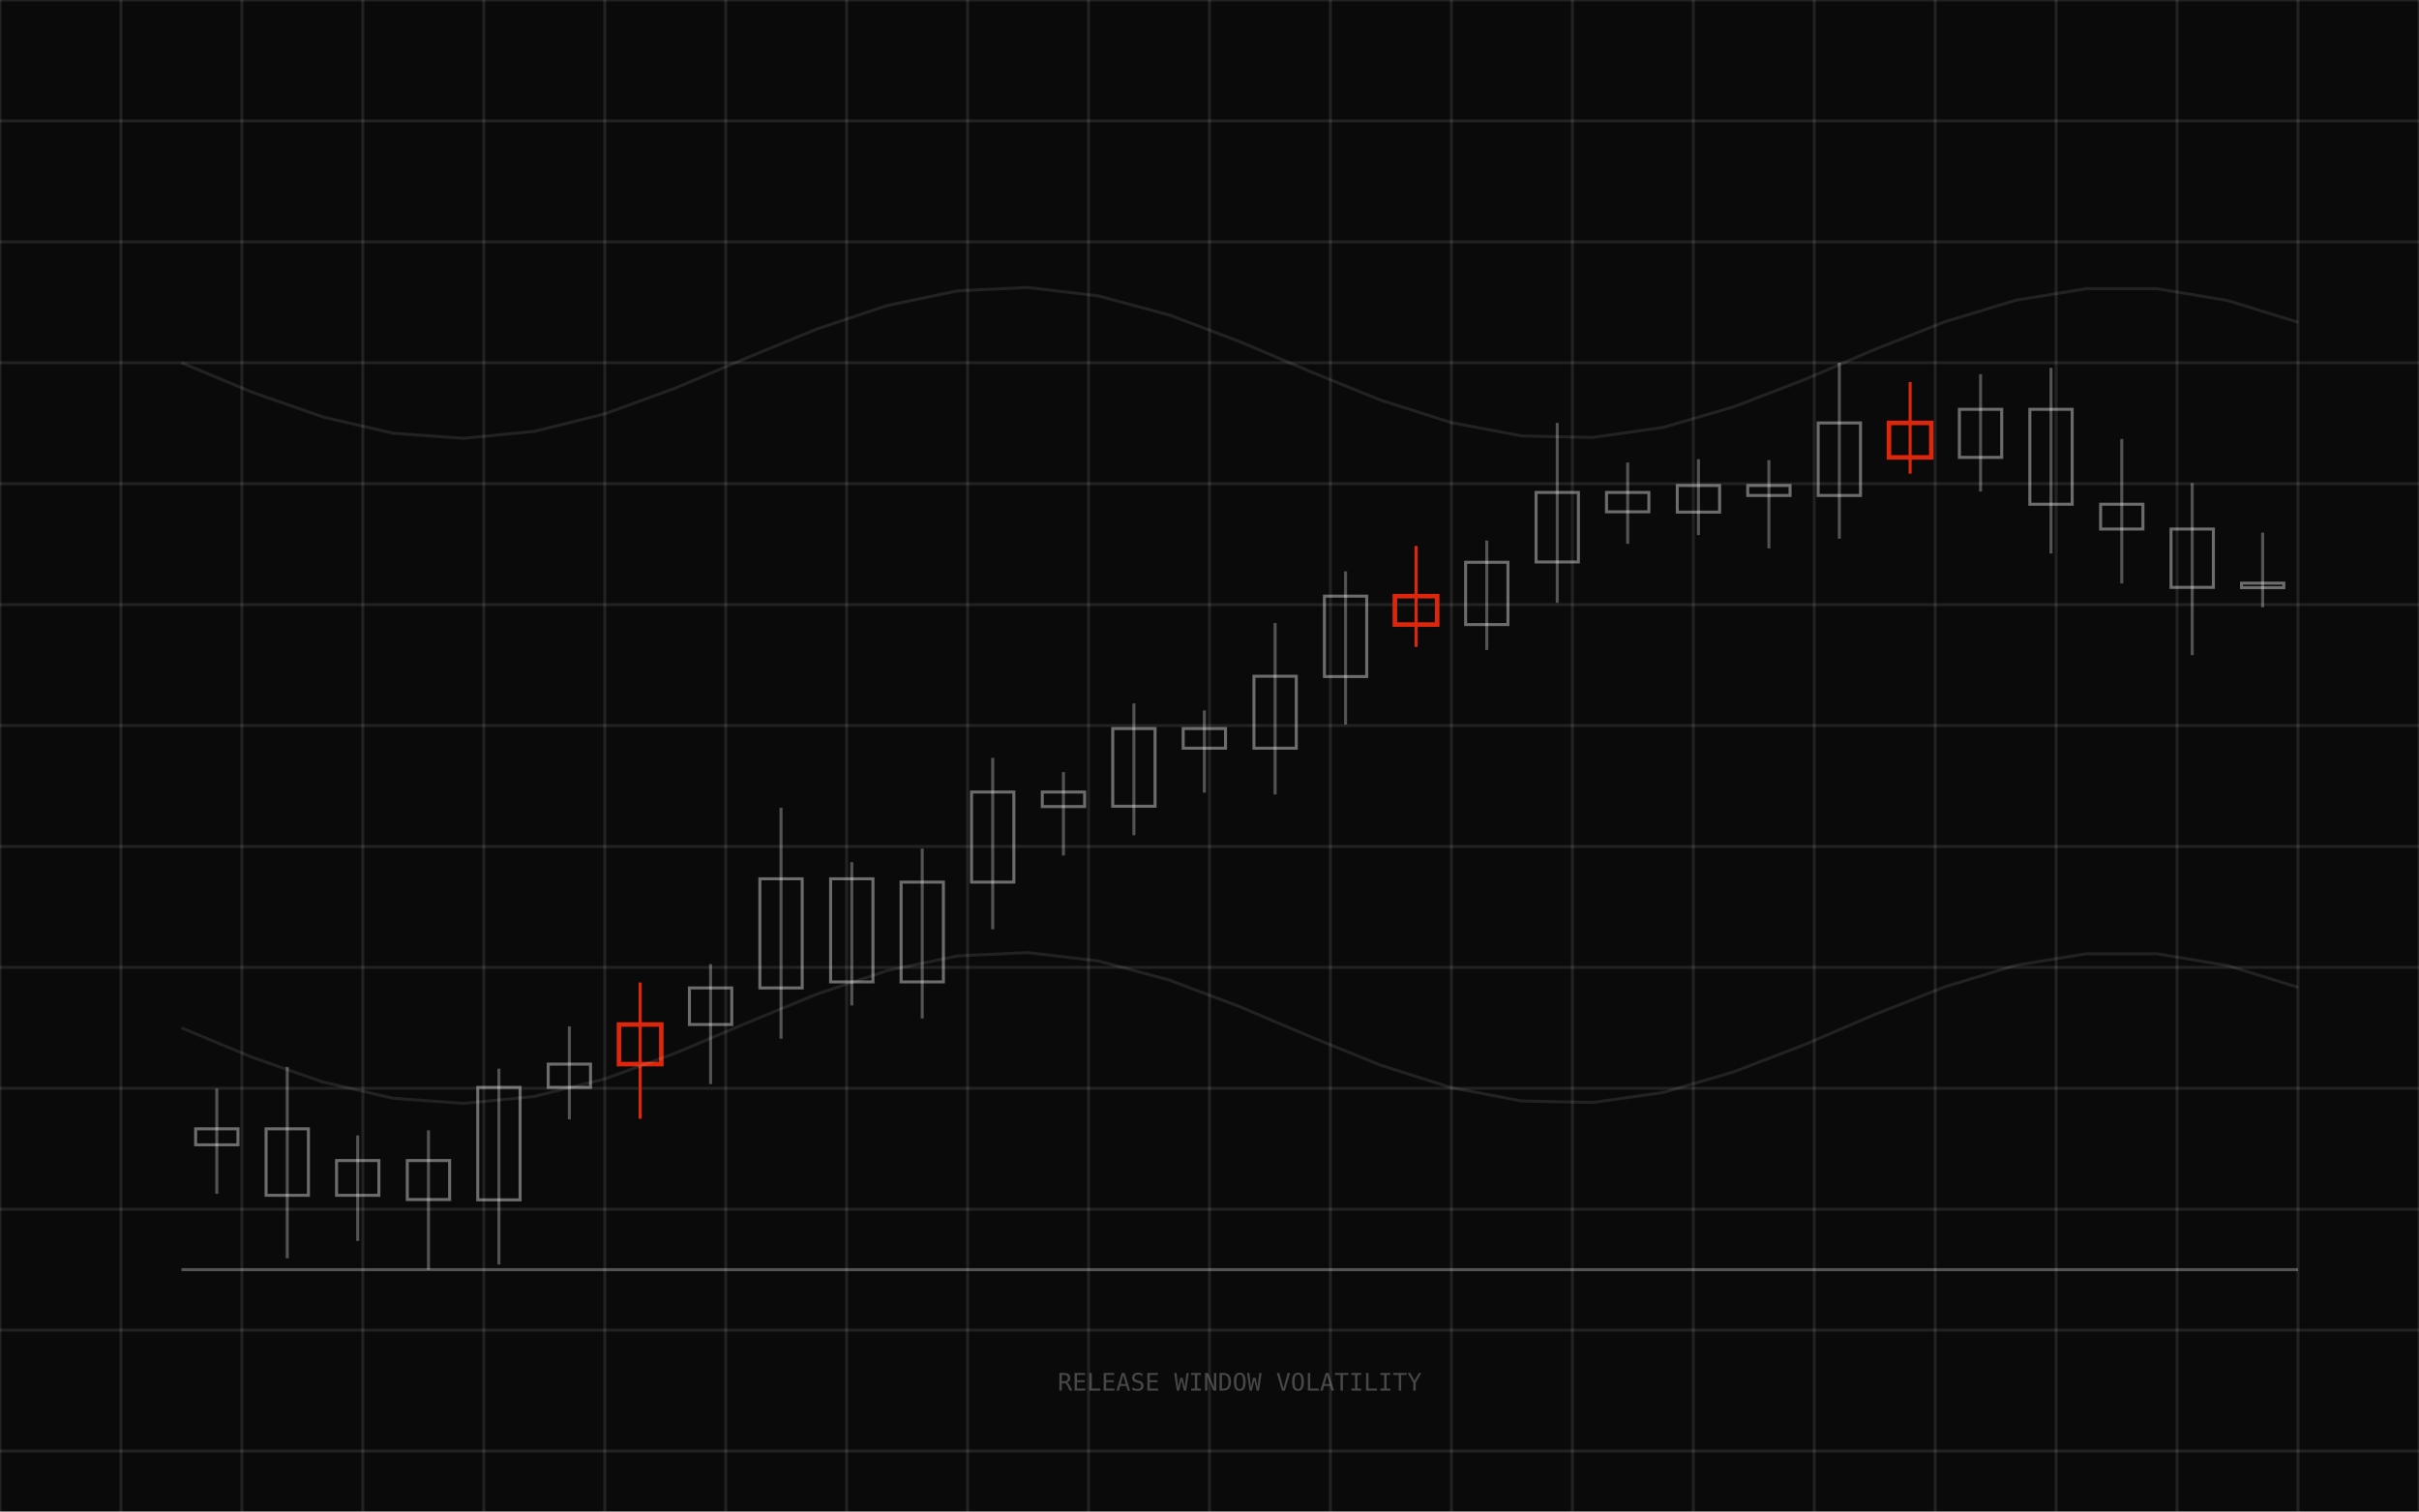
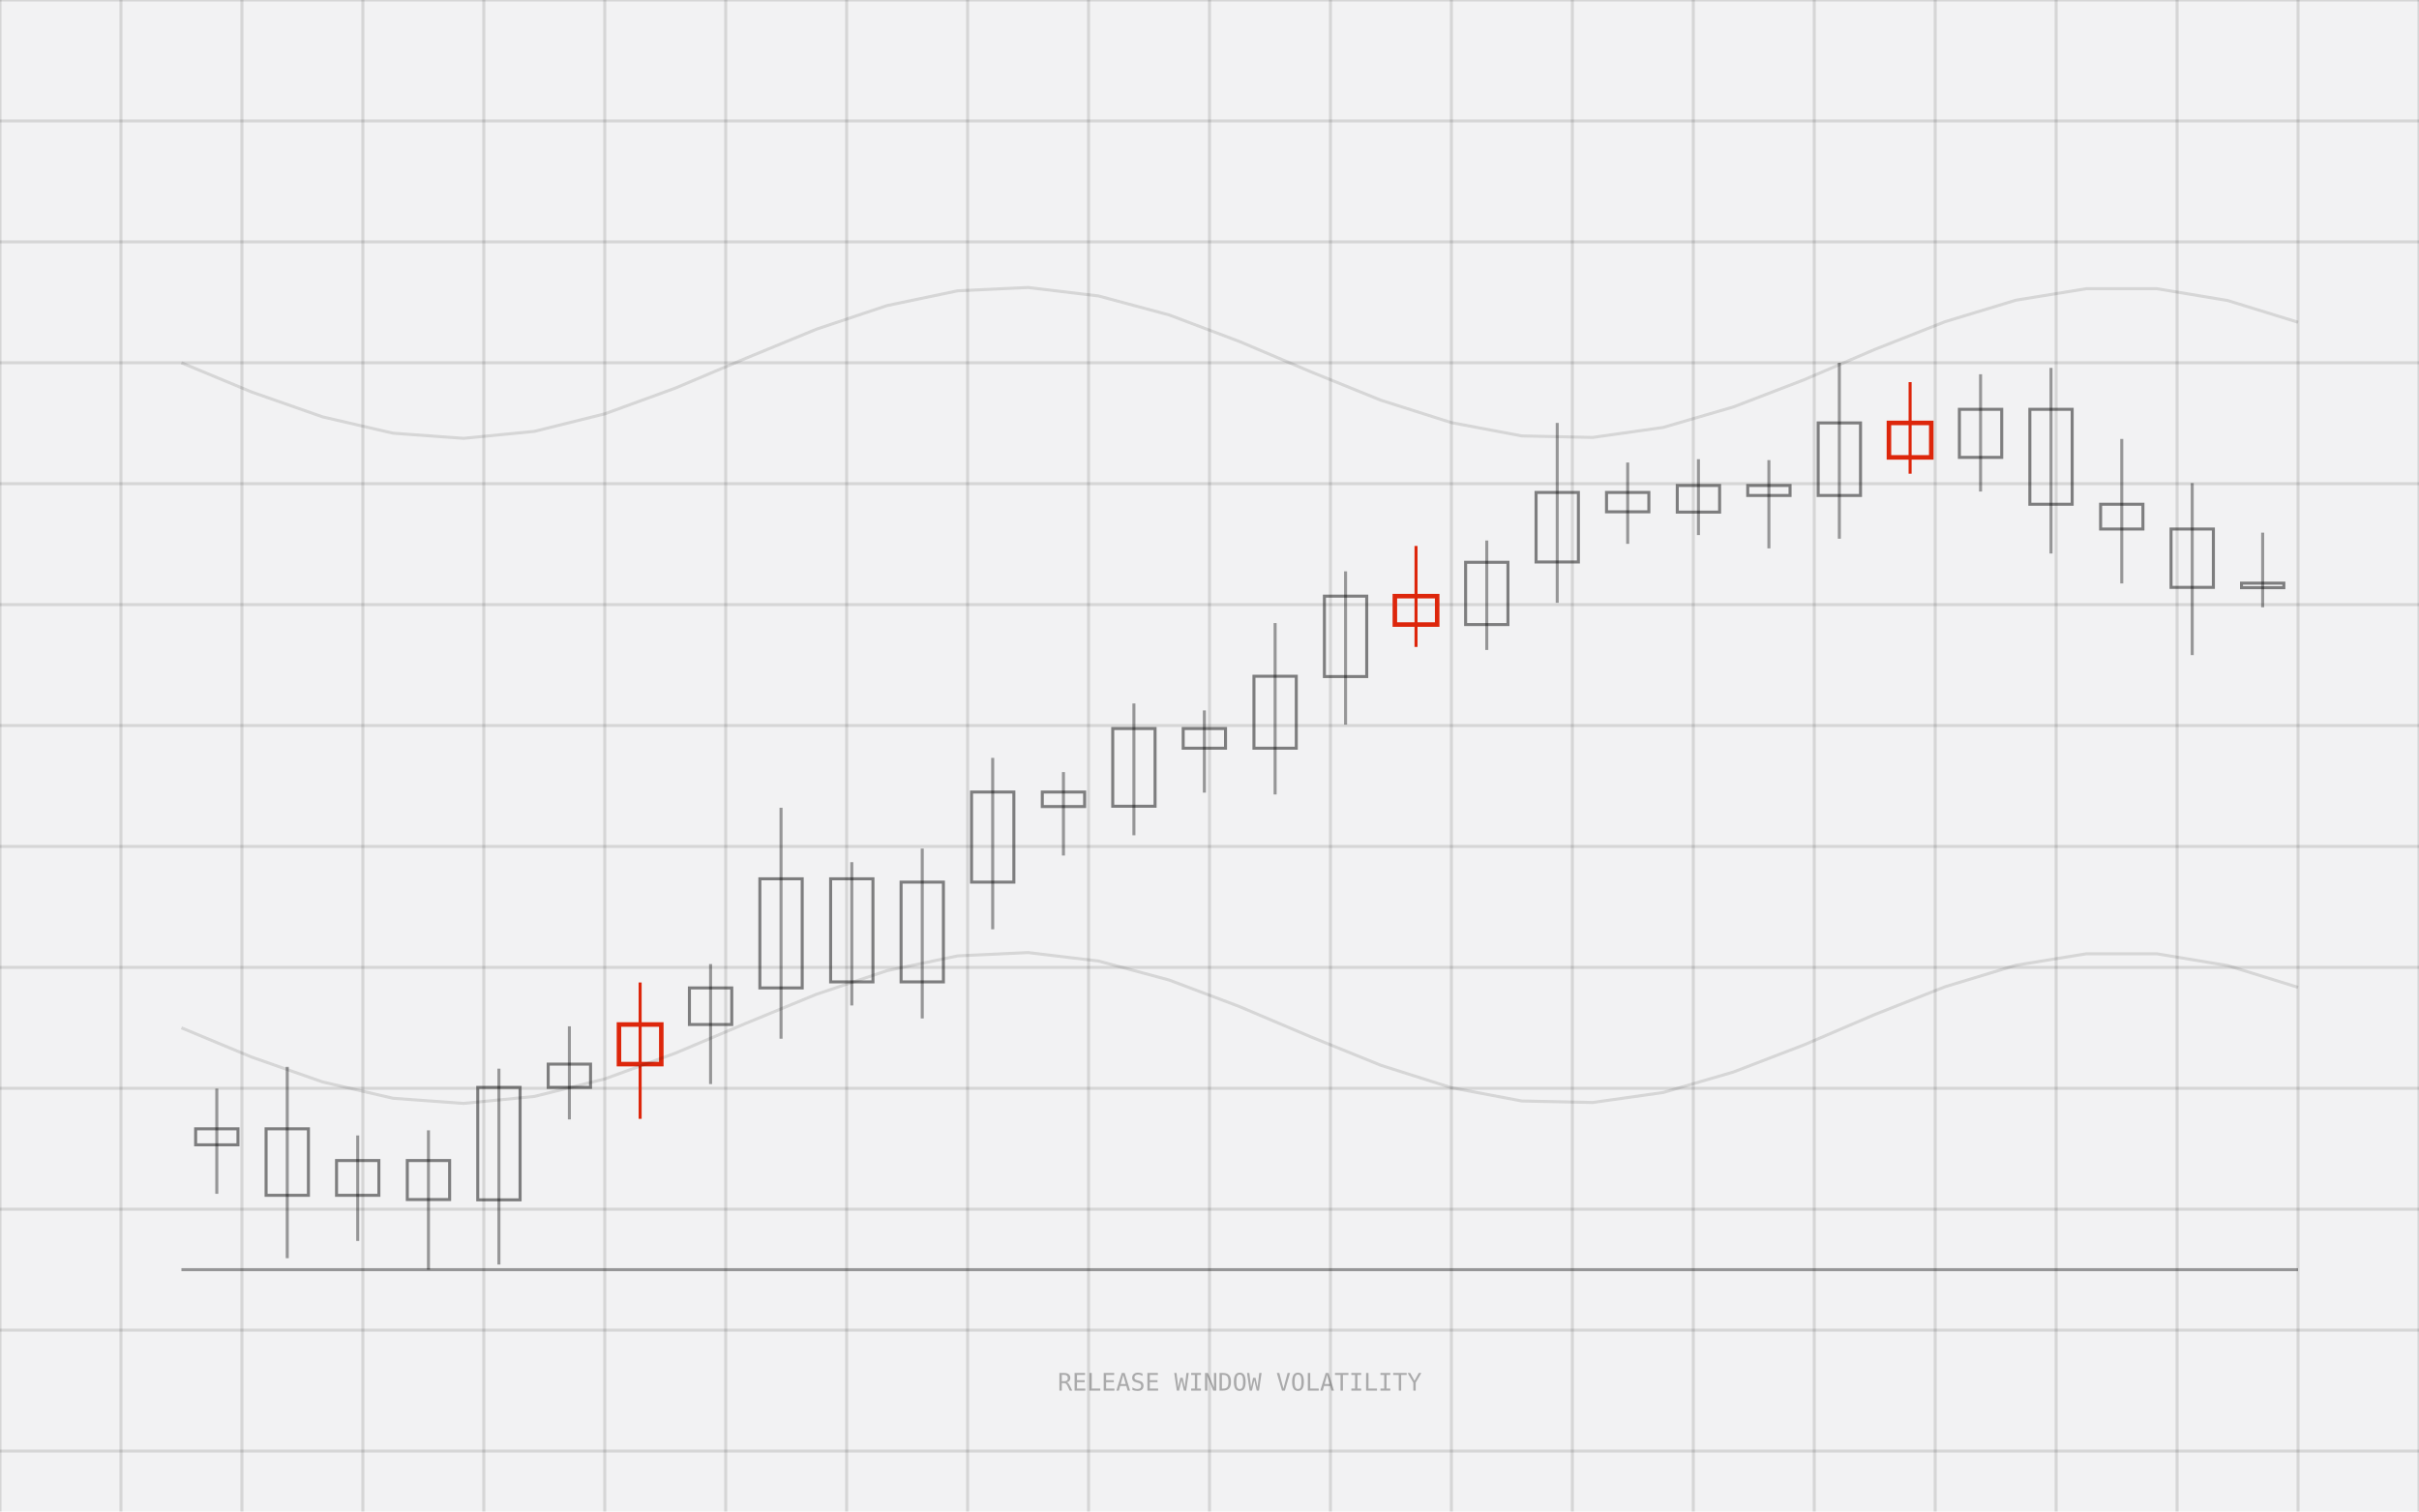
<svg xmlns="http://www.w3.org/2000/svg" viewBox="0 0 800 500" preserveAspectRatio="xMidYMid slice" role="presentation" aria-hidden="true">
-   <rect x="0" y="0" width="800" height="500" fill="#0a0a0a" />
-   <line x1="0" y1="0" x2="0" y2="500" stroke="rgba(255,255,255,0.10)" stroke-width="1" />
-   <line x1="40" y1="0" x2="40" y2="500" stroke="rgba(255,255,255,0.10)" stroke-width="1" />
-   <line x1="80" y1="0" x2="80" y2="500" stroke="rgba(255,255,255,0.10)" stroke-width="1" />
-   <line x1="120" y1="0" x2="120" y2="500" stroke="rgba(255,255,255,0.10)" stroke-width="1" />
-   <line x1="160" y1="0" x2="160" y2="500" stroke="rgba(255,255,255,0.10)" stroke-width="1" />
-   <line x1="200" y1="0" x2="200" y2="500" stroke="rgba(255,255,255,0.10)" stroke-width="1" />
-   <line x1="240" y1="0" x2="240" y2="500" stroke="rgba(255,255,255,0.10)" stroke-width="1" />
-   <line x1="280" y1="0" x2="280" y2="500" stroke="rgba(255,255,255,0.10)" stroke-width="1" />
-   <line x1="320" y1="0" x2="320" y2="500" stroke="rgba(255,255,255,0.10)" stroke-width="1" />
-   <line x1="360" y1="0" x2="360" y2="500" stroke="rgba(255,255,255,0.10)" stroke-width="1" />
-   <line x1="400" y1="0" x2="400" y2="500" stroke="rgba(255,255,255,0.10)" stroke-width="1" />
-   <line x1="440" y1="0" x2="440" y2="500" stroke="rgba(255,255,255,0.10)" stroke-width="1" />
-   <line x1="480" y1="0" x2="480" y2="500" stroke="rgba(255,255,255,0.10)" stroke-width="1" />
-   <line x1="520" y1="0" x2="520" y2="500" stroke="rgba(255,255,255,0.10)" stroke-width="1" />
-   <line x1="560" y1="0" x2="560" y2="500" stroke="rgba(255,255,255,0.10)" stroke-width="1" />
-   <line x1="600" y1="0" x2="600" y2="500" stroke="rgba(255,255,255,0.10)" stroke-width="1" />
-   <line x1="640" y1="0" x2="640" y2="500" stroke="rgba(255,255,255,0.10)" stroke-width="1" />
-   <line x1="680" y1="0" x2="680" y2="500" stroke="rgba(255,255,255,0.10)" stroke-width="1" />
-   <line x1="720" y1="0" x2="720" y2="500" stroke="rgba(255,255,255,0.10)" stroke-width="1" />
-   <line x1="760" y1="0" x2="760" y2="500" stroke="rgba(255,255,255,0.10)" stroke-width="1" />
-   <line x1="800" y1="0" x2="800" y2="500" stroke="rgba(255,255,255,0.10)" stroke-width="1" />
-   <line x1="0" y1="0" x2="800" y2="0" stroke="rgba(255,255,255,0.10)" stroke-width="1" />
-   <line x1="0" y1="40" x2="800" y2="40" stroke="rgba(255,255,255,0.10)" stroke-width="1" />
-   <line x1="0" y1="80" x2="800" y2="80" stroke="rgba(255,255,255,0.10)" stroke-width="1" />
-   <line x1="0" y1="120" x2="800" y2="120" stroke="rgba(255,255,255,0.10)" stroke-width="1" />
-   <line x1="0" y1="160" x2="800" y2="160" stroke="rgba(255,255,255,0.10)" stroke-width="1" />
-   <line x1="0" y1="200" x2="800" y2="200" stroke="rgba(255,255,255,0.10)" stroke-width="1" />
-   <line x1="0" y1="240" x2="800" y2="240" stroke="rgba(255,255,255,0.10)" stroke-width="1" />
-   <line x1="0" y1="280" x2="800" y2="280" stroke="rgba(255,255,255,0.10)" stroke-width="1" />
-   <line x1="0" y1="320" x2="800" y2="320" stroke="rgba(255,255,255,0.10)" stroke-width="1" />
-   <line x1="0" y1="360" x2="800" y2="360" stroke="rgba(255,255,255,0.10)" stroke-width="1" />
-   <line x1="0" y1="400" x2="800" y2="400" stroke="rgba(255,255,255,0.10)" stroke-width="1" />
-   <line x1="0" y1="440" x2="800" y2="440" stroke="rgba(255,255,255,0.10)" stroke-width="1" />
-   <line x1="0" y1="480" x2="800" y2="480" stroke="rgba(255,255,255,0.10)" stroke-width="1" />
-   <g stroke="rgba(255,255,255,0.30)" stroke-width="1">
+   <rect x="0" y="0" width="800" height="500" fill="#f2f2f3" />
+   <line x1="0" y1="0" x2="0" y2="500" stroke="rgba(0,0,0,0.12)" stroke-width="1" />
+   <line x1="40" y1="0" x2="40" y2="500" stroke="rgba(0,0,0,0.12)" stroke-width="1" />
+   <line x1="80" y1="0" x2="80" y2="500" stroke="rgba(0,0,0,0.12)" stroke-width="1" />
+   <line x1="120" y1="0" x2="120" y2="500" stroke="rgba(0,0,0,0.12)" stroke-width="1" />
+   <line x1="160" y1="0" x2="160" y2="500" stroke="rgba(0,0,0,0.12)" stroke-width="1" />
+   <line x1="200" y1="0" x2="200" y2="500" stroke="rgba(0,0,0,0.12)" stroke-width="1" />
+   <line x1="240" y1="0" x2="240" y2="500" stroke="rgba(0,0,0,0.12)" stroke-width="1" />
+   <line x1="280" y1="0" x2="280" y2="500" stroke="rgba(0,0,0,0.12)" stroke-width="1" />
+   <line x1="320" y1="0" x2="320" y2="500" stroke="rgba(0,0,0,0.12)" stroke-width="1" />
+   <line x1="360" y1="0" x2="360" y2="500" stroke="rgba(0,0,0,0.12)" stroke-width="1" />
+   <line x1="400" y1="0" x2="400" y2="500" stroke="rgba(0,0,0,0.12)" stroke-width="1" />
+   <line x1="440" y1="0" x2="440" y2="500" stroke="rgba(0,0,0,0.12)" stroke-width="1" />
+   <line x1="480" y1="0" x2="480" y2="500" stroke="rgba(0,0,0,0.12)" stroke-width="1" />
+   <line x1="520" y1="0" x2="520" y2="500" stroke="rgba(0,0,0,0.12)" stroke-width="1" />
+   <line x1="560" y1="0" x2="560" y2="500" stroke="rgba(0,0,0,0.12)" stroke-width="1" />
+   <line x1="600" y1="0" x2="600" y2="500" stroke="rgba(0,0,0,0.12)" stroke-width="1" />
+   <line x1="640" y1="0" x2="640" y2="500" stroke="rgba(0,0,0,0.12)" stroke-width="1" />
+   <line x1="680" y1="0" x2="680" y2="500" stroke="rgba(0,0,0,0.12)" stroke-width="1" />
+   <line x1="720" y1="0" x2="720" y2="500" stroke="rgba(0,0,0,0.12)" stroke-width="1" />
+   <line x1="760" y1="0" x2="760" y2="500" stroke="rgba(0,0,0,0.12)" stroke-width="1" />
+   <line x1="800" y1="0" x2="800" y2="500" stroke="rgba(0,0,0,0.12)" stroke-width="1" />
+   <line x1="0" y1="0" x2="800" y2="0" stroke="rgba(0,0,0,0.12)" stroke-width="1" />
+   <line x1="0" y1="40" x2="800" y2="40" stroke="rgba(0,0,0,0.12)" stroke-width="1" />
+   <line x1="0" y1="80" x2="800" y2="80" stroke="rgba(0,0,0,0.12)" stroke-width="1" />
+   <line x1="0" y1="120" x2="800" y2="120" stroke="rgba(0,0,0,0.12)" stroke-width="1" />
+   <line x1="0" y1="160" x2="800" y2="160" stroke="rgba(0,0,0,0.12)" stroke-width="1" />
+   <line x1="0" y1="200" x2="800" y2="200" stroke="rgba(0,0,0,0.12)" stroke-width="1" />
+   <line x1="0" y1="240" x2="800" y2="240" stroke="rgba(0,0,0,0.12)" stroke-width="1" />
+   <line x1="0" y1="280" x2="800" y2="280" stroke="rgba(0,0,0,0.12)" stroke-width="1" />
+   <line x1="0" y1="320" x2="800" y2="320" stroke="rgba(0,0,0,0.12)" stroke-width="1" />
+   <line x1="0" y1="360" x2="800" y2="360" stroke="rgba(0,0,0,0.12)" stroke-width="1" />
+   <line x1="0" y1="400" x2="800" y2="400" stroke="rgba(0,0,0,0.12)" stroke-width="1" />
+   <line x1="0" y1="440" x2="800" y2="440" stroke="rgba(0,0,0,0.12)" stroke-width="1" />
+   <line x1="0" y1="480" x2="800" y2="480" stroke="rgba(0,0,0,0.12)" stroke-width="1" />
+   <g stroke="rgba(0,0,0,0.38)" stroke-width="1">
    <line x1="71.7" y1="360.1" x2="71.7" y2="394.9" />
    <line x1="95" y1="352.9" x2="95" y2="416.2" />
    <line x1="118.3" y1="375.6" x2="118.3" y2="410.5" />
    <line x1="141.7" y1="373.9" x2="141.7" y2="420" />
    <line x1="165" y1="353.5" x2="165" y2="418.3" />
    <line x1="188.3" y1="339.5" x2="188.3" y2="370.3" />
    <line x1="235" y1="318.9" x2="235" y2="358.6" />
    <line x1="258.3" y1="267.2" x2="258.3" y2="343.6" />
    <line x1="281.7" y1="285.2" x2="281.7" y2="332.6" />
    <line x1="305" y1="280.7" x2="305" y2="336.9" />
    <line x1="328.3" y1="250.7" x2="328.3" y2="307.4" />
    <line x1="351.7" y1="255.4" x2="351.7" y2="283" />
    <line x1="375" y1="232.7" x2="375" y2="276.3" />
    <line x1="398.3" y1="235" x2="398.3" y2="262.2" />
    <line x1="421.7" y1="206.1" x2="421.7" y2="262.8" />
    <line x1="445" y1="189" x2="445" y2="239.7" />
    <line x1="491.7" y1="178.8" x2="491.7" y2="215" />
    <line x1="515" y1="139.9" x2="515" y2="199.4" />
    <line x1="538.3" y1="153" x2="538.3" y2="179.9" />
    <line x1="561.7" y1="151.9" x2="561.7" y2="177" />
    <line x1="585" y1="152.2" x2="585" y2="181.4" />
    <line x1="608.3" y1="120" x2="608.3" y2="178.2" />
    <line x1="655" y1="123.8" x2="655" y2="162.6" />
    <line x1="678.3" y1="121.7" x2="678.3" y2="183.1" />
    <line x1="701.7" y1="145.2" x2="701.7" y2="193" />
    <line x1="725" y1="159.8" x2="725" y2="216.7" />
    <line x1="748.3" y1="176.2" x2="748.3" y2="200.9" />
  </g>
-   <g fill="none" stroke="rgba(255,255,255,0.40)" stroke-width="1">
+   <g fill="none" stroke="rgba(0,0,0,0.48)" stroke-width="1">
    <rect x="64.7" y="373.4" width="14" height="5.3" />
    <rect x="88" y="373.4" width="14" height="22" />
    <rect x="111.3" y="383.9" width="14" height="11.5" />
    <rect x="134.7" y="383.9" width="14" height="12.9" />
    <rect x="158" y="359.7" width="14" height="37.2" />
    <rect x="181.3" y="352" width="14" height="7.7" />
    <rect x="228" y="326.8" width="14" height="12.1" />
    <rect x="251.3" y="290.7" width="14" height="36.1" />
    <rect x="274.7" y="290.7" width="14" height="34.1" />
    <rect x="298" y="291.8" width="14" height="33" />
    <rect x="321.3" y="262" width="14" height="29.8" />
    <rect x="344.7" y="262" width="14" height="4.8" />
    <rect x="368" y="241" width="14" height="25.7" />
    <rect x="391.3" y="241" width="14" height="6.5" />
    <rect x="414.7" y="223.7" width="14" height="23.8" />
    <rect x="438" y="197.2" width="14" height="26.6" />
    <rect x="484.7" y="186" width="14" height="20.6" />
    <rect x="508" y="162.9" width="14" height="23" />
    <rect x="531.3" y="162.9" width="14" height="6.4" />
    <rect x="554.7" y="160.6" width="14" height="8.8" />
    <rect x="578" y="160.6" width="14" height="3.3" />
    <rect x="601.3" y="139.9" width="14" height="24" />
    <rect x="648" y="135.4" width="14" height="15.9" />
    <rect x="671.3" y="135.4" width="14" height="31.4" />
    <rect x="694.7" y="166.8" width="14" height="8.2" />
    <rect x="718" y="175" width="14" height="19.3" />
    <rect x="741.3" y="192.9" width="14" height="1.5" />
  </g>
  <g stroke="#dd260b" stroke-width="1">
    <line x1="211.7" y1="325" x2="211.7" y2="370.1" />
    <line x1="468.3" y1="180.6" x2="468.3" y2="214" />
    <line x1="631.7" y1="126.4" x2="631.7" y2="156.7" />
  </g>
  <g fill="none" stroke="#dd260b" stroke-width="1.5">
    <rect x="204.7" y="338.9" width="14" height="13.1" />
    <rect x="461.3" y="197.2" width="14" height="9.4" />
    <rect x="624.7" y="139.9" width="14" height="11.4" />
  </g>
-   <polyline points="60,120 83.3,129.7 106.7,137.9 130,143.3 153.3,145 176.7,142.7 200,136.9 223.3,128.4 246.7,118.5 270,108.9 293.3,101.1 316.7,96.2 340,95.1 363.3,97.9 386.7,104.2 410,113 433.3,122.9 456.7,132.4 480,139.8 503.3,144.2 526.7,144.7 550,141.4 573.3,134.6 596.7,125.6 620,115.6 643.3,106.4 666.7,99.3 690,95.5 713.3,95.5 736.7,99.4 760,106.6" fill="none" stroke="rgba(255,255,255,0.10)" stroke-width="1" />
-   <polyline points="60,340 83.3,349.7 106.7,357.9 130,363.3 153.3,365 176.7,362.7 200,356.9 223.3,348.4 246.7,338.5 270,328.9 293.3,321.1 316.7,316.2 340,315.1 363.3,317.9 386.7,324.2 410,333 433.3,342.9 456.7,352.4 480,359.8 503.3,364.2 526.7,364.7 550,361.4 573.3,354.6 596.7,345.6 620,335.6 643.3,326.4 666.7,319.3 690,315.5 713.3,315.5 736.7,319.4 760,326.6" fill="none" stroke="rgba(255,255,255,0.10)" stroke-width="1" />
-   <line x1="60" y1="420" x2="760" y2="420" stroke="rgba(255,255,255,0.30)" stroke-width="1" />
-   <text x="410" y="460" font-family="monospace" font-size="8" fill="rgba(255,255,255,0.25)" text-anchor="middle">RELEASE WINDOW VOLATILITY</text>
+   <polyline points="60,120 83.3,129.7 106.7,137.9 130,143.3 153.3,145 176.7,142.7 200,136.9 223.3,128.4 246.7,118.5 270,108.9 293.3,101.1 316.7,96.2 340,95.1 363.3,97.9 386.7,104.2 410,113 433.3,122.9 456.7,132.4 480,139.8 503.3,144.2 526.7,144.7 550,141.4 573.3,134.6 596.7,125.6 620,115.6 643.3,106.4 666.7,99.3 690,95.5 713.3,95.5 736.7,99.4 760,106.6" fill="none" stroke="rgba(0,0,0,0.12)" stroke-width="1" />
+   <polyline points="60,340 83.3,349.7 106.7,357.9 130,363.3 153.3,365 176.7,362.7 200,356.9 223.3,348.4 246.7,338.5 270,328.9 293.3,321.1 316.7,316.2 340,315.1 363.3,317.9 386.7,324.2 410,333 433.3,342.9 456.7,352.4 480,359.8 503.3,364.2 526.7,364.7 550,361.4 573.3,354.6 596.7,345.6 620,335.6 643.3,326.4 666.7,319.3 690,315.5 713.3,315.5 736.7,319.4 760,326.6" fill="none" stroke="rgba(0,0,0,0.12)" stroke-width="1" />
+   <line x1="60" y1="420" x2="760" y2="420" stroke="rgba(0,0,0,0.38)" stroke-width="1" />
+   <text x="410" y="460" font-family="monospace" font-size="8" fill="rgba(0,0,0,0.30)" text-anchor="middle">RELEASE WINDOW VOLATILITY</text>
</svg>
